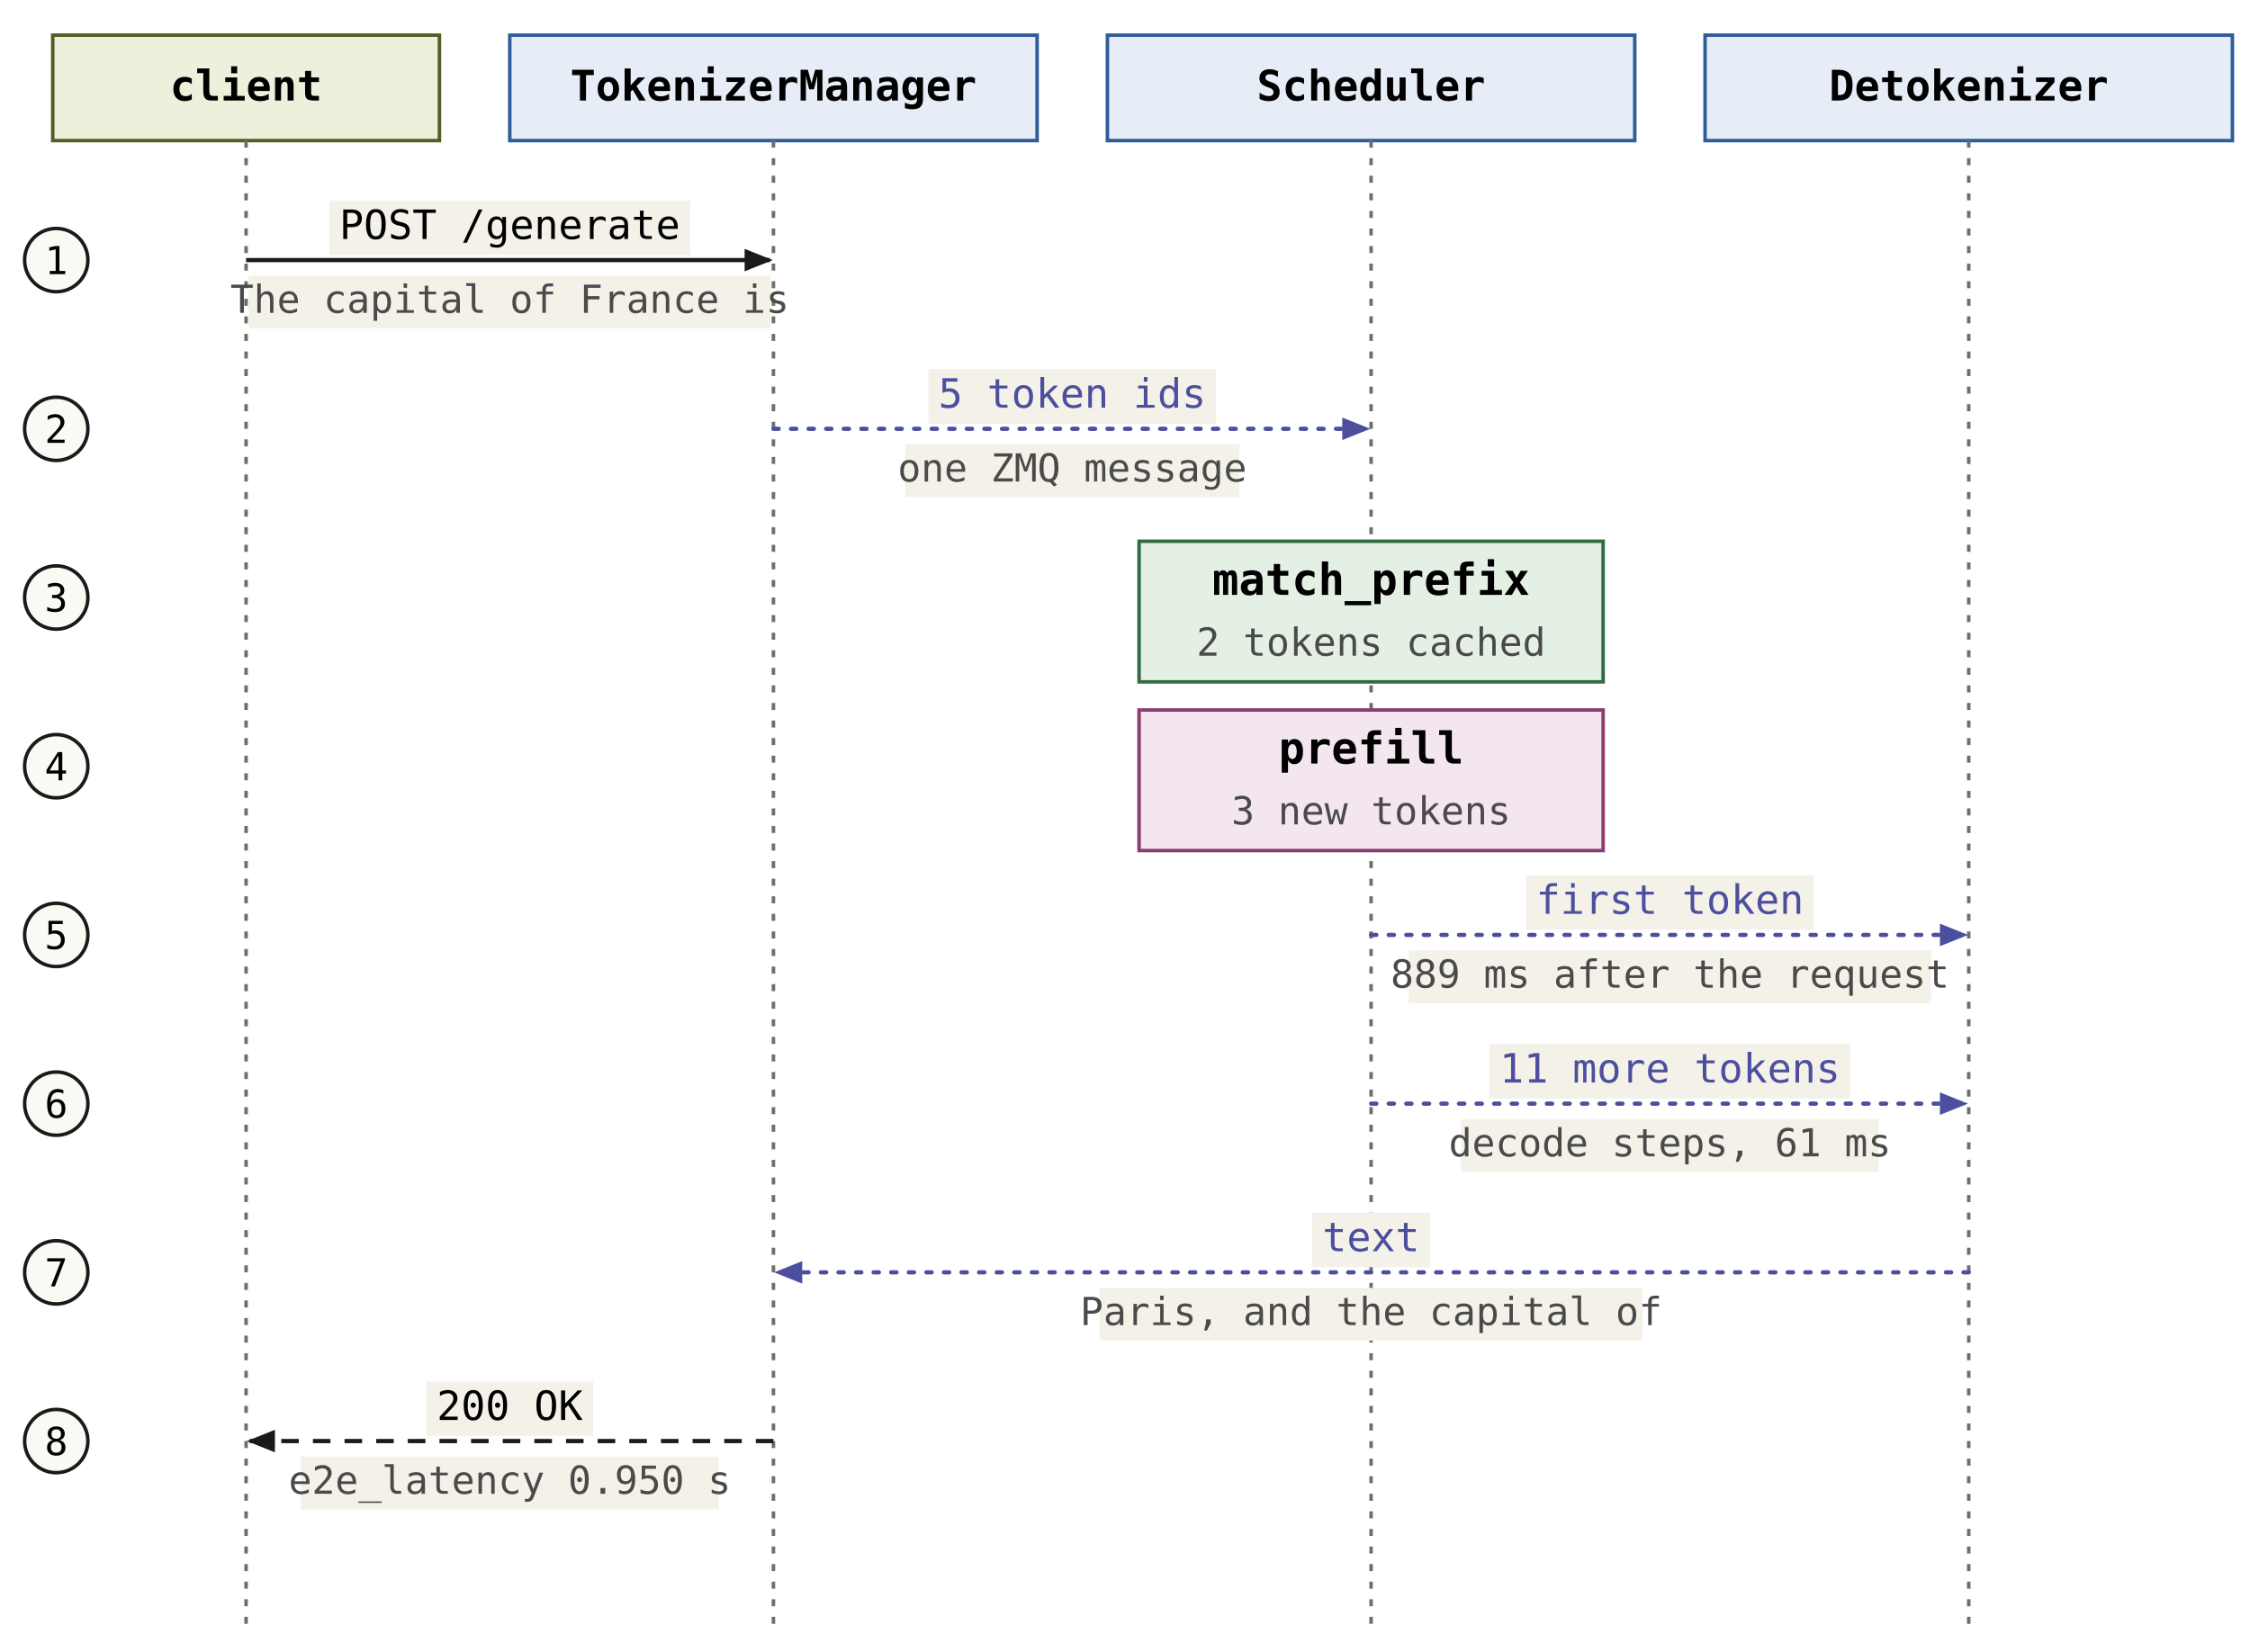
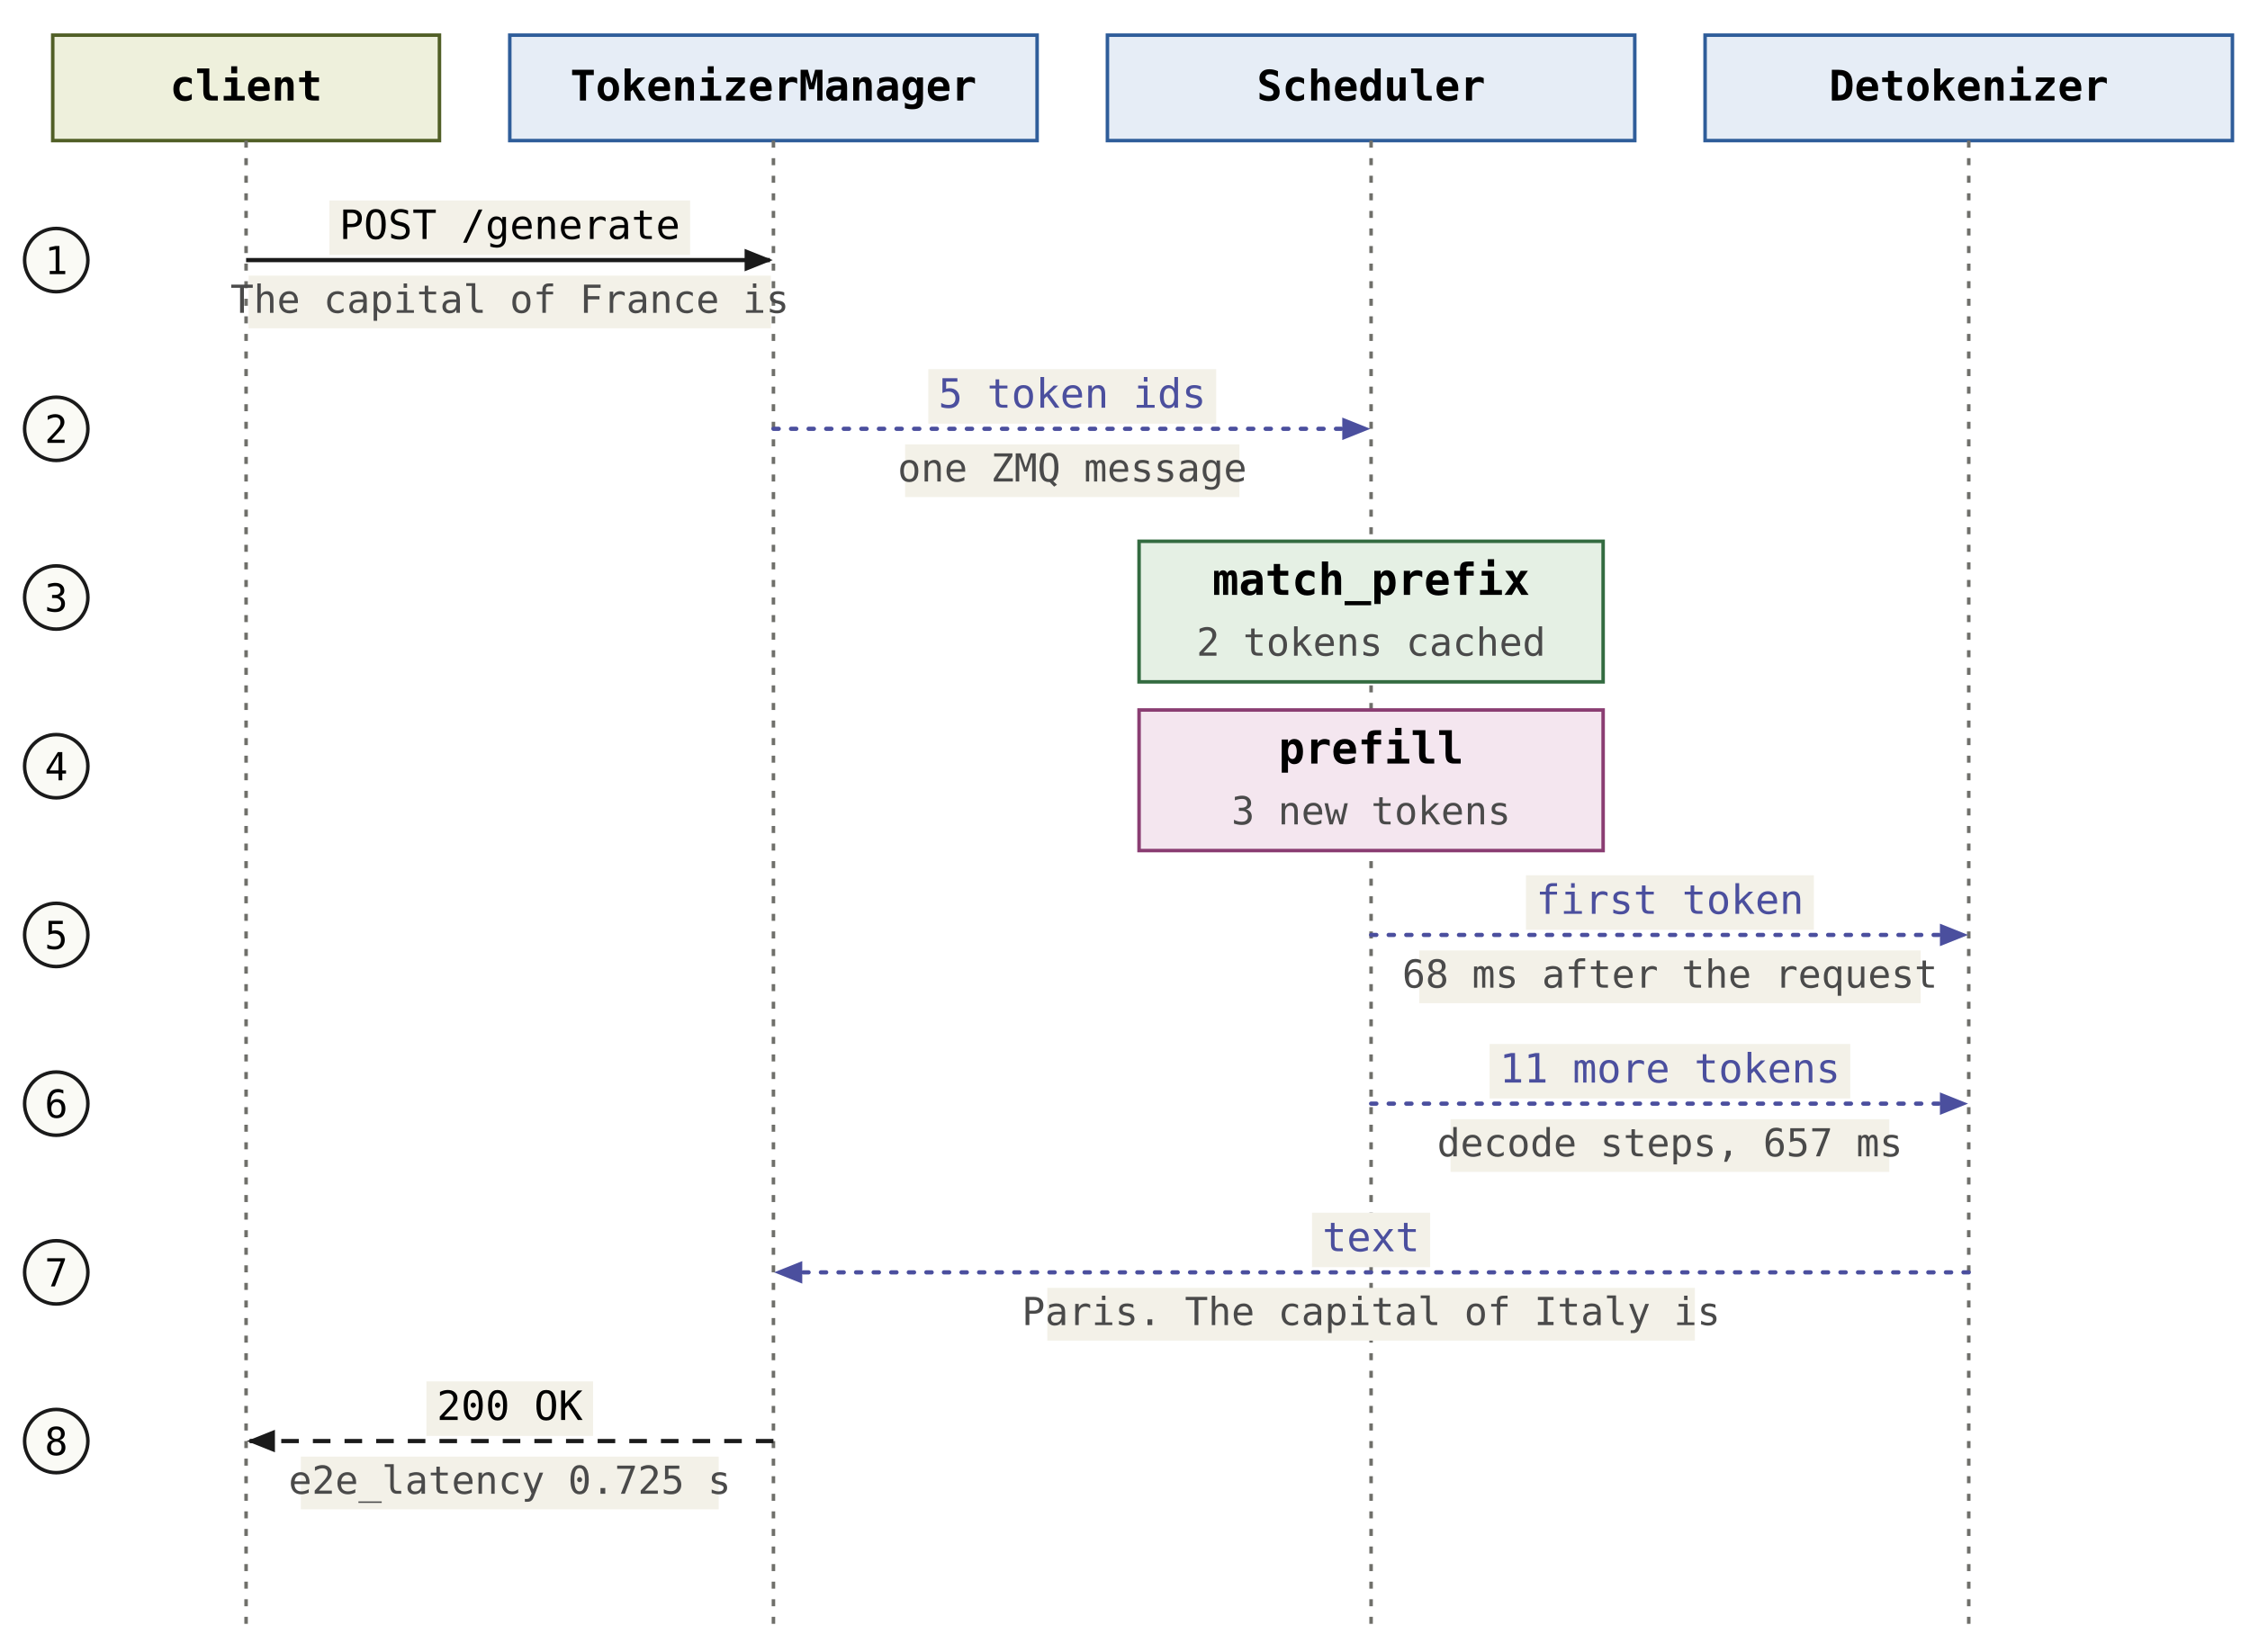
<svg xmlns="http://www.w3.org/2000/svg" viewBox="0 0 640 470" role="img" aria-labelledby="fig-1-3-title fig-1-3-desc" font-family="JetBrains Mono, ui-monospace, monospace">
  <defs>
    <marker id="fig-1-3-head-ink" viewBox="0 0 10 10" refX="9" refY="5" markerWidth="8" markerHeight="8" markerUnits="userSpaceOnUse" orient="auto-start-reverse">
      <path d="M0 1 L10 5 L0 9 z" fill="var(--m-ink, #1a1a1a)" />
    </marker>
    <marker id="fig-1-3-head-indigo" viewBox="0 0 10 10" refX="9" refY="5" markerWidth="8" markerHeight="8" markerUnits="userSpaceOnUse" orient="auto-start-reverse">
      <path d="M0 1 L10 5 L0 9 z" fill="var(--m-indigo-ink, #4b4f9e)" />
    </marker>
  </defs>
  <rect x="15" y="10" width="110" height="30" fill="var(--m-olive-fill, #eef0dc)" stroke="var(--m-olive-ink, #515f26)" />
  <text x="70" y="28.6" font-size="12" text-anchor="middle" font-weight="700">client</text>
  <line x1="70" y1="40" x2="70" y2="462" stroke="var(--m-ink-mute, #6f6f6a)" stroke-width="1" stroke-dasharray="2 3" />
  <rect x="145" y="10" width="150" height="30" fill="var(--m-blue-fill, #e6edf6)" stroke="var(--m-blue-ink, #2f5d9a)" />
  <text x="220" y="28.6" font-size="12" text-anchor="middle" font-weight="700">TokenizerManager</text>
  <line x1="220" y1="40" x2="220" y2="462" stroke="var(--m-ink-mute, #6f6f6a)" stroke-width="1" stroke-dasharray="2 3" />
  <rect x="315" y="10" width="150" height="30" fill="var(--m-blue-fill, #e6edf6)" stroke="var(--m-blue-ink, #2f5d9a)" />
  <text x="390" y="28.6" font-size="12" text-anchor="middle" font-weight="700">Scheduler</text>
  <line x1="390" y1="40" x2="390" y2="462" stroke="var(--m-ink-mute, #6f6f6a)" stroke-width="1" stroke-dasharray="2 3" />
  <rect x="485" y="10" width="150" height="30" fill="var(--m-blue-fill, #e6edf6)" stroke="var(--m-blue-ink, #2f5d9a)" />
  <text x="560" y="28.6" font-size="12" text-anchor="middle" font-weight="700">Detokenizer</text>
  <line x1="560" y1="40" x2="560" y2="462" stroke="var(--m-ink-mute, #6f6f6a)" stroke-width="1" stroke-dasharray="2 3" />
  <g data-beat="1">
    <animate attributeName="opacity" values="0;0;1" keyTimes="0;0;1" calcMode="spline" keySplines="0 0 1 1;0.23 1 0.32 1" dur="0.45s" begin="indefinite" fill="freeze" />
    <animateTransform attributeName="transform" type="translate" values="0 4;0 4;0 0" keyTimes="0;0;1" calcMode="spline" keySplines="0 0 1 1;0.23 1 0.32 1" dur="0.45s" begin="indefinite" fill="freeze" />
    <circle cx="16" cy="74" r="9" fill="var(--m-paper, #fafaf5)" stroke="var(--m-ink, #1a1a1a)" stroke-width="1" />
    <text x="16" y="78" font-size="11" text-anchor="middle">1</text>
    <line x1="70" y1="74" x2="219" y2="74" stroke="var(--m-ink, #1a1a1a)" stroke-width="1.2" marker-end="url(#fig-1-3-head-ink)" />
    <circle class="m-packet" r="3.5" fill="var(--m-ink, #1a1a1a)" opacity="0">
      <animateMotion path="M70 74 L219 74" keyPoints="0;0;1;1" keyTimes="0;0;0.688;1" calcMode="linear" dur="0.8s" begin="indefinite" fill="freeze" />
      <animate attributeName="opacity" values="0;0;1;1;0" keyTimes="0;0;0.1;0.688;1" dur="0.8s" begin="indefinite" fill="freeze" />
    </circle>
    <rect class="m-knock" x="93.7" y="57.03" width="102.6" height="15.5" fill="var(--m-panel, #f3f1e8)" />
    <text x="145" y="68" font-size="11.5" text-anchor="middle">POST /generate</text>
    <rect class="m-knock" x="70.72" y="78.42" width="148.56" height="15" fill="var(--m-panel, #f3f1e8)" />
    <text x="145" y="89" font-size="11" text-anchor="middle" class="m-serif" fill="var(--m-ink-soft, #4a4a4a)">The capital of France is</text>
  </g>
  <g data-beat="2">
    <animate attributeName="opacity" values="0;0;1" keyTimes="0;0.571;1" calcMode="spline" keySplines="0 0 1 1;0.23 1 0.32 1" dur="1.05s" begin="indefinite" fill="freeze" />
    <animateTransform attributeName="transform" type="translate" values="0 4;0 4;0 0" keyTimes="0;0.571;1" calcMode="spline" keySplines="0 0 1 1;0.23 1 0.32 1" dur="1.05s" begin="indefinite" fill="freeze" />
    <circle cx="16" cy="122" r="9" fill="var(--m-paper, #fafaf5)" stroke="var(--m-ink, #1a1a1a)" stroke-width="1" />
    <text x="16" y="126" font-size="11" text-anchor="middle">2</text>
    <line x1="220" y1="122" x2="389" y2="122" stroke="var(--m-indigo-ink, #4b4f9e)" stroke-width="1.2" stroke-dasharray="1.5 3.5" stroke-linecap="round" marker-end="url(#fig-1-3-head-indigo)" />
    <circle class="m-packet" r="3.5" fill="var(--m-indigo-ink, #4b4f9e)" opacity="0">
      <animateMotion path="M220 122 L389 122" keyPoints="0;0;1;1" keyTimes="0;0.429;0.821;1" calcMode="linear" dur="1.4s" begin="indefinite" fill="freeze" />
      <animate attributeName="opacity" values="0;0;1;1;0" keyTimes="0;0.429;0.486;0.821;1" dur="1.4s" begin="indefinite" fill="freeze" />
    </circle>
    <rect class="m-knock" x="264.05" y="105.03" width="81.9" height="15.5" fill="var(--m-panel, #f3f1e8)" />
    <text x="305" y="116" font-size="11.5" text-anchor="middle" fill="var(--m-indigo-ink, #4b4f9e)">5 token ids</text>
    <rect class="m-knock" x="257.45" y="126.42" width="95.1" height="15" fill="var(--m-panel, #f3f1e8)" />
    <text x="305" y="137" font-size="11" text-anchor="middle" class="m-serif" fill="var(--m-ink-soft, #4a4a4a)">one ZMQ message</text>
  </g>
  <g data-beat="3">
    <animate attributeName="opacity" values="0;0;1" keyTimes="0;0.727;1" calcMode="spline" keySplines="0 0 1 1;0.23 1 0.32 1" dur="1.65s" begin="indefinite" fill="freeze" />
    <animateTransform attributeName="transform" type="translate" values="0 4;0 4;0 0" keyTimes="0;0.727;1" calcMode="spline" keySplines="0 0 1 1;0.23 1 0.32 1" dur="1.65s" begin="indefinite" fill="freeze" />
    <circle cx="16" cy="170" r="9" fill="var(--m-paper, #fafaf5)" stroke="var(--m-ink, #1a1a1a)" stroke-width="1" />
    <text x="16" y="174" font-size="11" text-anchor="middle">3</text>
    <rect x="324" y="154" width="132" height="40" fill="var(--m-green-fill, #e5f0e4)" stroke="var(--m-green-ink, #336b40)" />
    <text x="390" y="169.25" font-size="12.5" text-anchor="middle" font-weight="700">match_prefix</text>
    <text x="390" y="186.55" font-size="11" text-anchor="middle" class="m-serif" fill="var(--m-ink-soft, #4a4a4a)">2 tokens cached</text>
  </g>
  <g data-beat="4">
    <animate attributeName="opacity" values="0;0;1" keyTimes="0;0.8;1" calcMode="spline" keySplines="0 0 1 1;0.23 1 0.32 1" dur="2.25s" begin="indefinite" fill="freeze" />
    <animateTransform attributeName="transform" type="translate" values="0 4;0 4;0 0" keyTimes="0;0.8;1" calcMode="spline" keySplines="0 0 1 1;0.23 1 0.32 1" dur="2.25s" begin="indefinite" fill="freeze" />
    <circle cx="16" cy="218" r="9" fill="var(--m-paper, #fafaf5)" stroke="var(--m-ink, #1a1a1a)" stroke-width="1" />
    <text x="16" y="222" font-size="11" text-anchor="middle">4</text>
    <rect x="324" y="202" width="132" height="40" fill="var(--m-plum-fill, #f4e6ef)" stroke="var(--m-plum-ink, #8a3d72)" />
    <text x="390" y="217.25" font-size="12.5" text-anchor="middle" font-weight="700">prefill</text>
    <text x="390" y="234.55" font-size="11" text-anchor="middle" class="m-serif" fill="var(--m-ink-soft, #4a4a4a)">3 new tokens</text>
  </g>
  <g data-beat="5">
    <animate attributeName="opacity" values="0;0;1" keyTimes="0;0.842;1" calcMode="spline" keySplines="0 0 1 1;0.23 1 0.32 1" dur="2.85s" begin="indefinite" fill="freeze" />
    <animateTransform attributeName="transform" type="translate" values="0 4;0 4;0 0" keyTimes="0;0.842;1" calcMode="spline" keySplines="0 0 1 1;0.23 1 0.32 1" dur="2.85s" begin="indefinite" fill="freeze" />
    <circle cx="16" cy="266" r="9" fill="var(--m-paper, #fafaf5)" stroke="var(--m-ink, #1a1a1a)" stroke-width="1" />
    <text x="16" y="270" font-size="11" text-anchor="middle">5</text>
    <line x1="390" y1="266" x2="559" y2="266" stroke="var(--m-indigo-ink, #4b4f9e)" stroke-width="1.2" stroke-dasharray="1.5 3.5" stroke-linecap="round" marker-end="url(#fig-1-3-head-indigo)" />
    <circle class="m-packet" r="3.5" fill="var(--m-indigo-ink, #4b4f9e)" opacity="0">
      <animateMotion path="M390 266 L559 266" keyPoints="0;0;1;1" keyTimes="0;0.75;0.922;1" calcMode="linear" dur="3.2s" begin="indefinite" fill="freeze" />
      <animate attributeName="opacity" values="0;0;1;1;0" keyTimes="0;0.75;0.775;0.922;1" dur="3.2s" begin="indefinite" fill="freeze" />
    </circle>
    <rect class="m-knock" x="434.05" y="249.03" width="81.9" height="15.5" fill="var(--m-panel, #f3f1e8)" />
    <text x="475" y="260" font-size="11.5" text-anchor="middle" fill="var(--m-indigo-ink, #4b4f9e)">first token</text>
-     <rect class="m-knock" x="400.72" y="270.42" width="148.56" height="15" fill="var(--m-panel, #f3f1e8)" />
-     <text x="475" y="281" font-size="11" text-anchor="middle" class="m-serif" fill="var(--m-ink-soft, #4a4a4a)">889 ms after the request</text>
+     <rect class="m-knock" x="403.69" y="270.42" width="142.62" height="15" fill="var(--m-panel, #f3f1e8)" />
+     <text x="475" y="281" font-size="11" text-anchor="middle" class="m-serif" fill="var(--m-ink-soft, #4a4a4a)">68 ms after the request</text>
  </g>
  <g data-beat="6">
    <animate attributeName="opacity" values="0;0;1" keyTimes="0;0.87;1" calcMode="spline" keySplines="0 0 1 1;0.23 1 0.32 1" dur="3.45s" begin="indefinite" fill="freeze" />
    <animateTransform attributeName="transform" type="translate" values="0 4;0 4;0 0" keyTimes="0;0.87;1" calcMode="spline" keySplines="0 0 1 1;0.23 1 0.32 1" dur="3.45s" begin="indefinite" fill="freeze" />
    <circle cx="16" cy="314" r="9" fill="var(--m-paper, #fafaf5)" stroke="var(--m-ink, #1a1a1a)" stroke-width="1" />
    <text x="16" y="318" font-size="11" text-anchor="middle">6</text>
    <line x1="390" y1="314" x2="559" y2="314" stroke="var(--m-indigo-ink, #4b4f9e)" stroke-width="1.2" stroke-dasharray="1.5 3.5" stroke-linecap="round" marker-end="url(#fig-1-3-head-indigo)" />
    <circle class="m-packet" r="3.5" fill="var(--m-indigo-ink, #4b4f9e)" opacity="0">
      <animateMotion path="M390 314 L559 314" keyPoints="0;0;1;1" keyTimes="0;0.789;0.934;1" calcMode="linear" dur="3.8s" begin="indefinite" fill="freeze" />
      <animate attributeName="opacity" values="0;0;1;1;0" keyTimes="0;0.789;0.811;0.934;1" dur="3.8s" begin="indefinite" fill="freeze" />
    </circle>
    <rect class="m-knock" x="423.7" y="297.03" width="102.6" height="15.5" fill="var(--m-panel, #f3f1e8)" />
    <text x="475" y="308" font-size="11.5" text-anchor="middle" fill="var(--m-indigo-ink, #4b4f9e)">11 more tokens</text>
-     <rect class="m-knock" x="415.57" y="318.42" width="118.86" height="15" fill="var(--m-panel, #f3f1e8)" />
-     <text x="475" y="329" font-size="11" text-anchor="middle" class="m-serif" fill="var(--m-ink-soft, #4a4a4a)">decode steps, 61 ms</text>
+     <rect class="m-knock" x="412.6" y="318.42" width="124.8" height="15" fill="var(--m-panel, #f3f1e8)" />
+     <text x="475" y="329" font-size="11" text-anchor="middle" class="m-serif" fill="var(--m-ink-soft, #4a4a4a)">decode steps, 657 ms</text>
  </g>
  <g data-beat="7">
    <animate attributeName="opacity" values="0;0;1" keyTimes="0;0.889;1" calcMode="spline" keySplines="0 0 1 1;0.23 1 0.32 1" dur="4.05s" begin="indefinite" fill="freeze" />
    <animateTransform attributeName="transform" type="translate" values="0 4;0 4;0 0" keyTimes="0;0.889;1" calcMode="spline" keySplines="0 0 1 1;0.23 1 0.32 1" dur="4.05s" begin="indefinite" fill="freeze" />
    <circle cx="16" cy="362" r="9" fill="var(--m-paper, #fafaf5)" stroke="var(--m-ink, #1a1a1a)" stroke-width="1" />
    <text x="16" y="366" font-size="11" text-anchor="middle">7</text>
    <line x1="560" y1="362" x2="221" y2="362" stroke="var(--m-indigo-ink, #4b4f9e)" stroke-width="1.2" stroke-dasharray="1.5 3.5" stroke-linecap="round" marker-end="url(#fig-1-3-head-indigo)" />
    <circle class="m-packet" r="3.5" fill="var(--m-indigo-ink, #4b4f9e)" opacity="0">
      <animateMotion path="M560 362 L221 362" keyPoints="0;0;1;1" keyTimes="0;0.818;0.943;1" calcMode="linear" dur="4.4s" begin="indefinite" fill="freeze" />
      <animate attributeName="opacity" values="0;0;1;1;0" keyTimes="0;0.818;0.836;0.943;1" dur="4.4s" begin="indefinite" fill="freeze" />
    </circle>
    <rect class="m-knock" x="373.2" y="345.03" width="33.6" height="15.5" fill="var(--m-panel, #f3f1e8)" />
    <text x="390" y="356" font-size="11.5" text-anchor="middle" fill="var(--m-indigo-ink, #4b4f9e)">text</text>
-     <rect class="m-knock" x="312.75" y="366.42" width="154.5" height="15" fill="var(--m-panel, #f3f1e8)" />
-     <text x="390" y="377" font-size="11" text-anchor="middle" class="m-serif" fill="var(--m-ink-soft, #4a4a4a)">Paris, and the capital of</text>
+     <rect class="m-knock" x="297.9" y="366.42" width="184.2" height="15" fill="var(--m-panel, #f3f1e8)" />
+     <text x="390" y="377" font-size="11" text-anchor="middle" class="m-serif" fill="var(--m-ink-soft, #4a4a4a)">Paris. The capital of Italy is</text>
  </g>
  <g data-beat="8">
    <animate attributeName="opacity" values="0;0;1" keyTimes="0;0.903;1" calcMode="spline" keySplines="0 0 1 1;0.23 1 0.32 1" dur="4.65s" begin="indefinite" fill="freeze" />
    <animateTransform attributeName="transform" type="translate" values="0 4;0 4;0 0" keyTimes="0;0.903;1" calcMode="spline" keySplines="0 0 1 1;0.23 1 0.32 1" dur="4.65s" begin="indefinite" fill="freeze" />
    <circle cx="16" cy="410" r="9" fill="var(--m-paper, #fafaf5)" stroke="var(--m-ink, #1a1a1a)" stroke-width="1" />
    <text x="16" y="414" font-size="11" text-anchor="middle">8</text>
    <line x1="220" y1="410" x2="71" y2="410" stroke="var(--m-ink, #1a1a1a)" stroke-width="1.2" stroke-dasharray="5 4" marker-end="url(#fig-1-3-head-ink)" />
    <circle class="m-packet" r="3.5" fill="var(--m-ink, #1a1a1a)" opacity="0">
      <animateMotion path="M220 410 L71 410" keyPoints="0;0;1;1" keyTimes="0;0.84;0.95;1" calcMode="linear" dur="5s" begin="indefinite" fill="freeze" />
      <animate attributeName="opacity" values="0;0;1;1;0" keyTimes="0;0.84;0.856;0.95;1" dur="5s" begin="indefinite" fill="freeze" />
    </circle>
    <rect class="m-knock" x="121.3" y="393.03" width="47.4" height="15.5" fill="var(--m-panel, #f3f1e8)" />
    <text x="145" y="404" font-size="11.5" text-anchor="middle">200 OK</text>
    <rect class="m-knock" x="85.57" y="414.42" width="118.86" height="15" fill="var(--m-panel, #f3f1e8)" />
-     <text x="145" y="425" font-size="11" text-anchor="middle" class="m-serif" fill="var(--m-ink-soft, #4a4a4a)">e2e_latency 0.950 s</text>
+     <text x="145" y="425" font-size="11" text-anchor="middle" class="m-serif" fill="var(--m-ink-soft, #4a4a4a)">e2e_latency 0.725 s</text>
  </g>
</svg>
